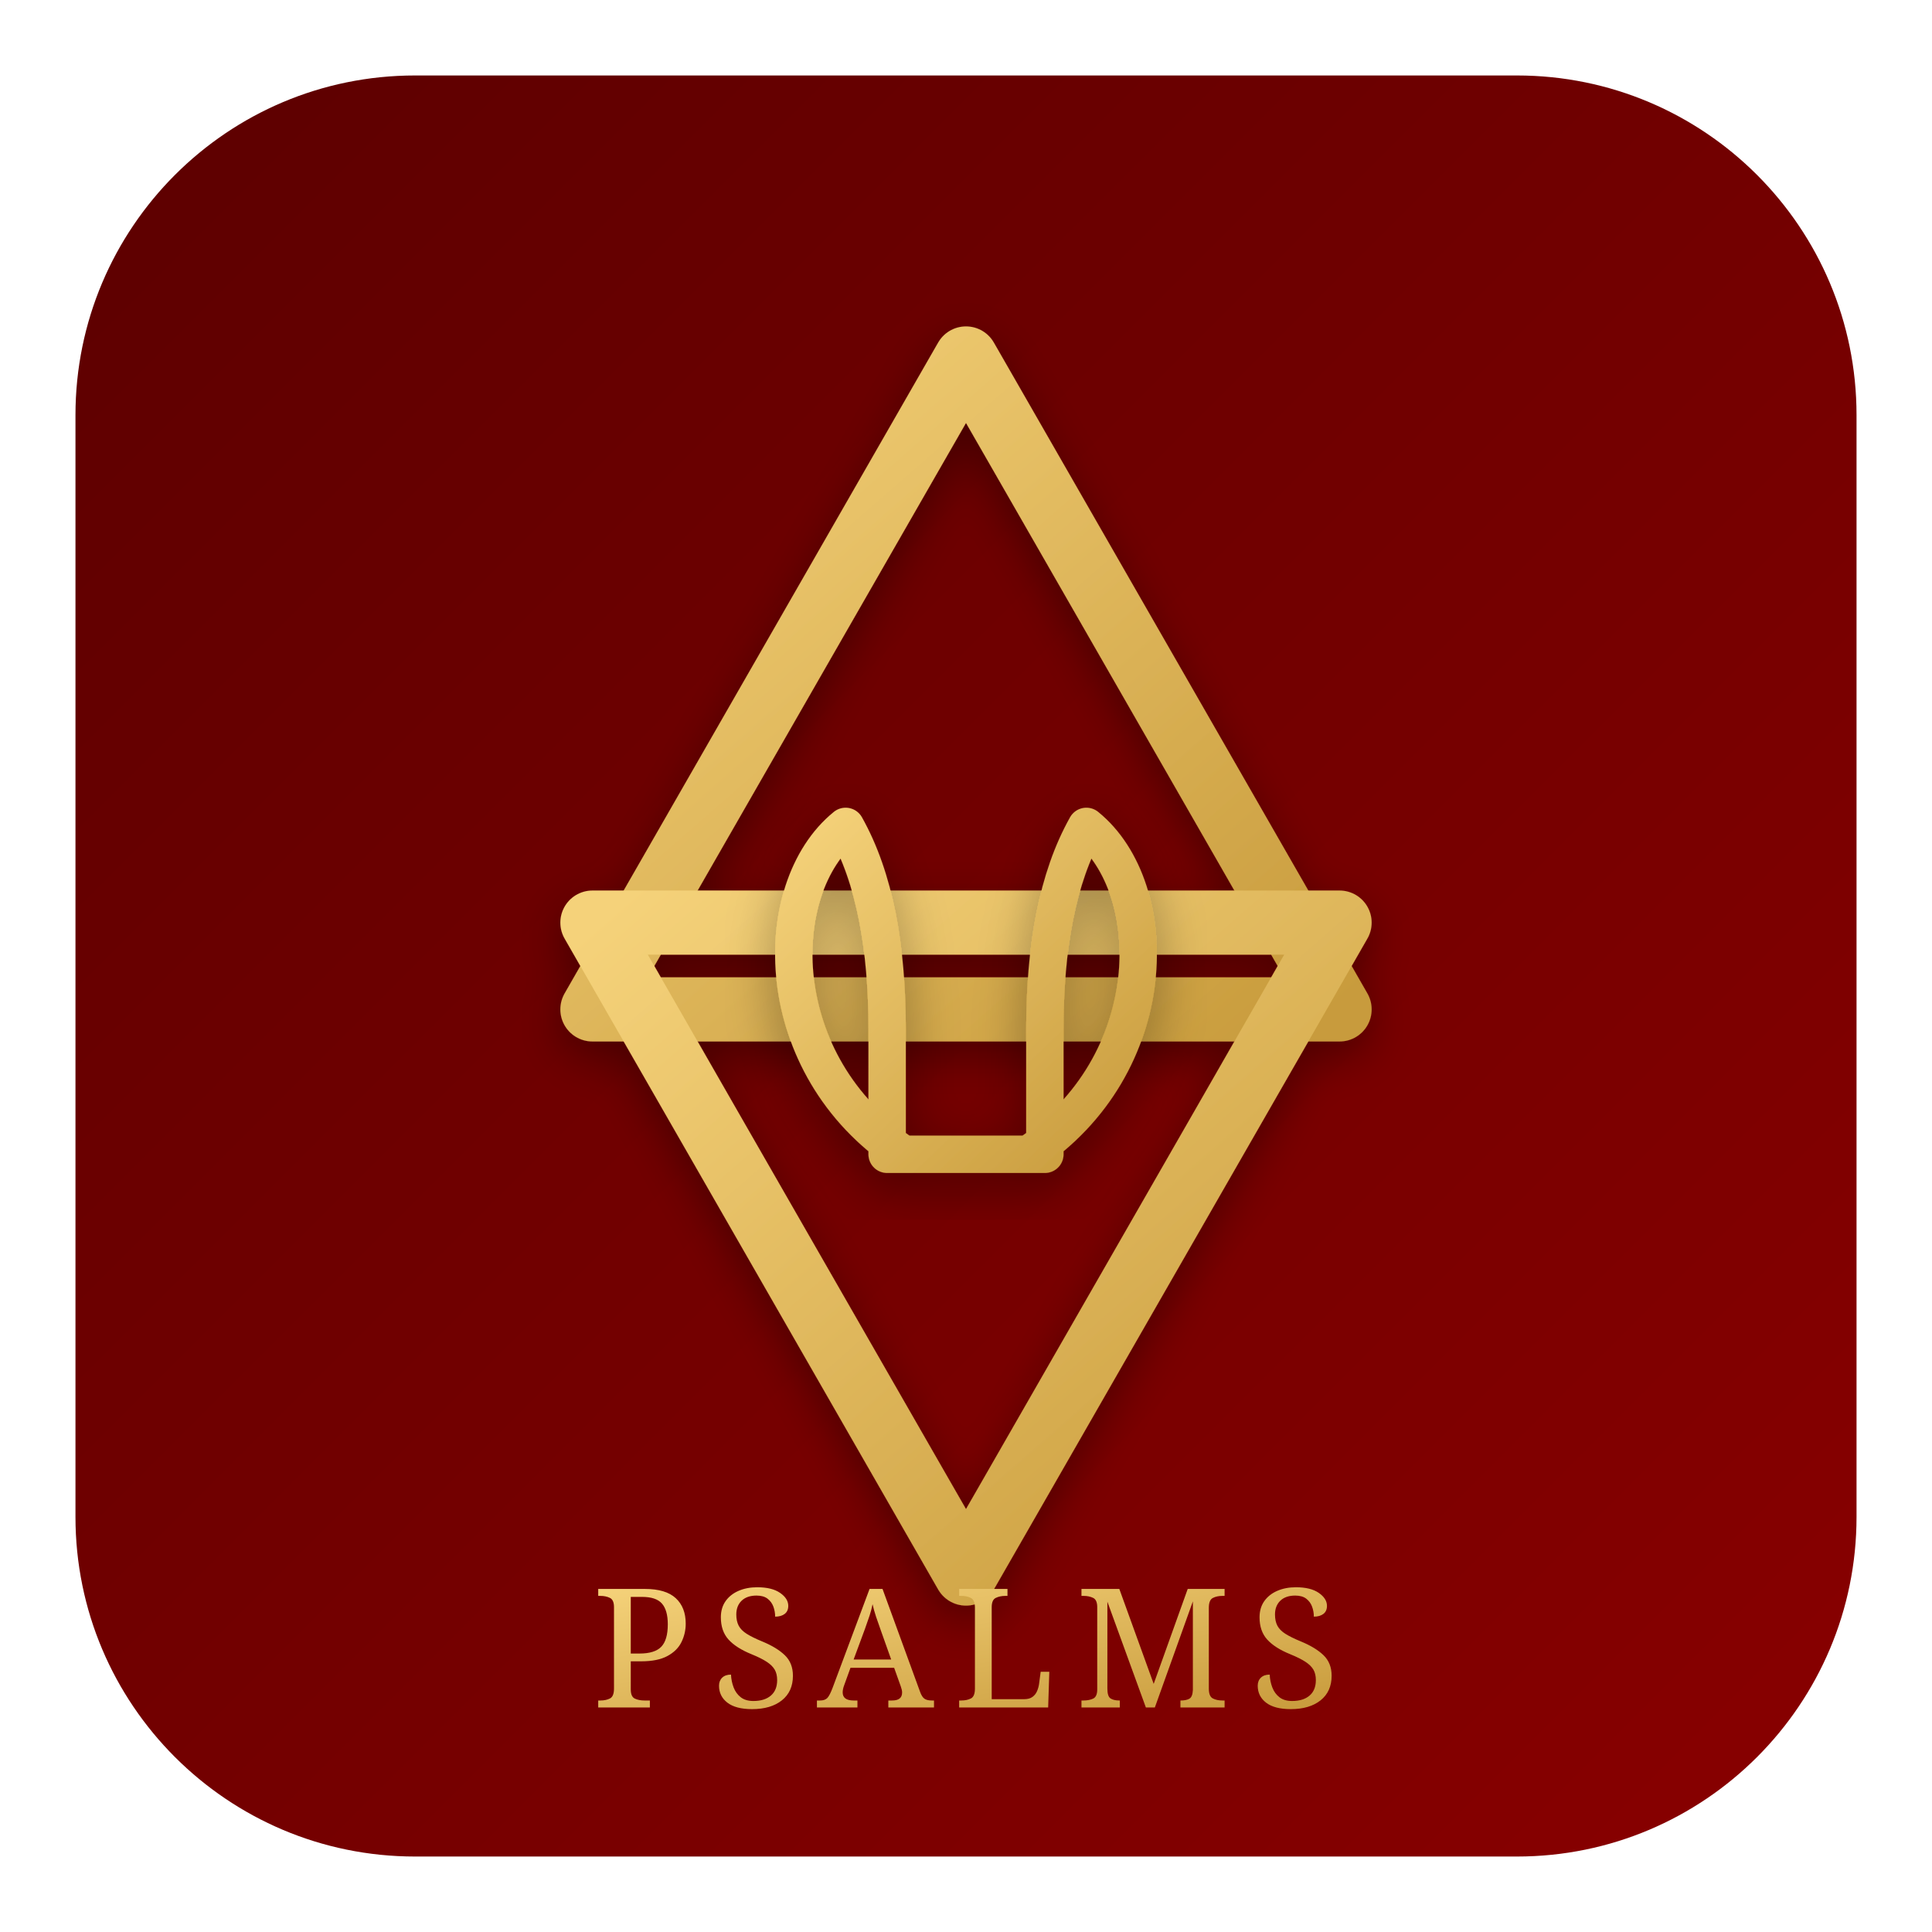
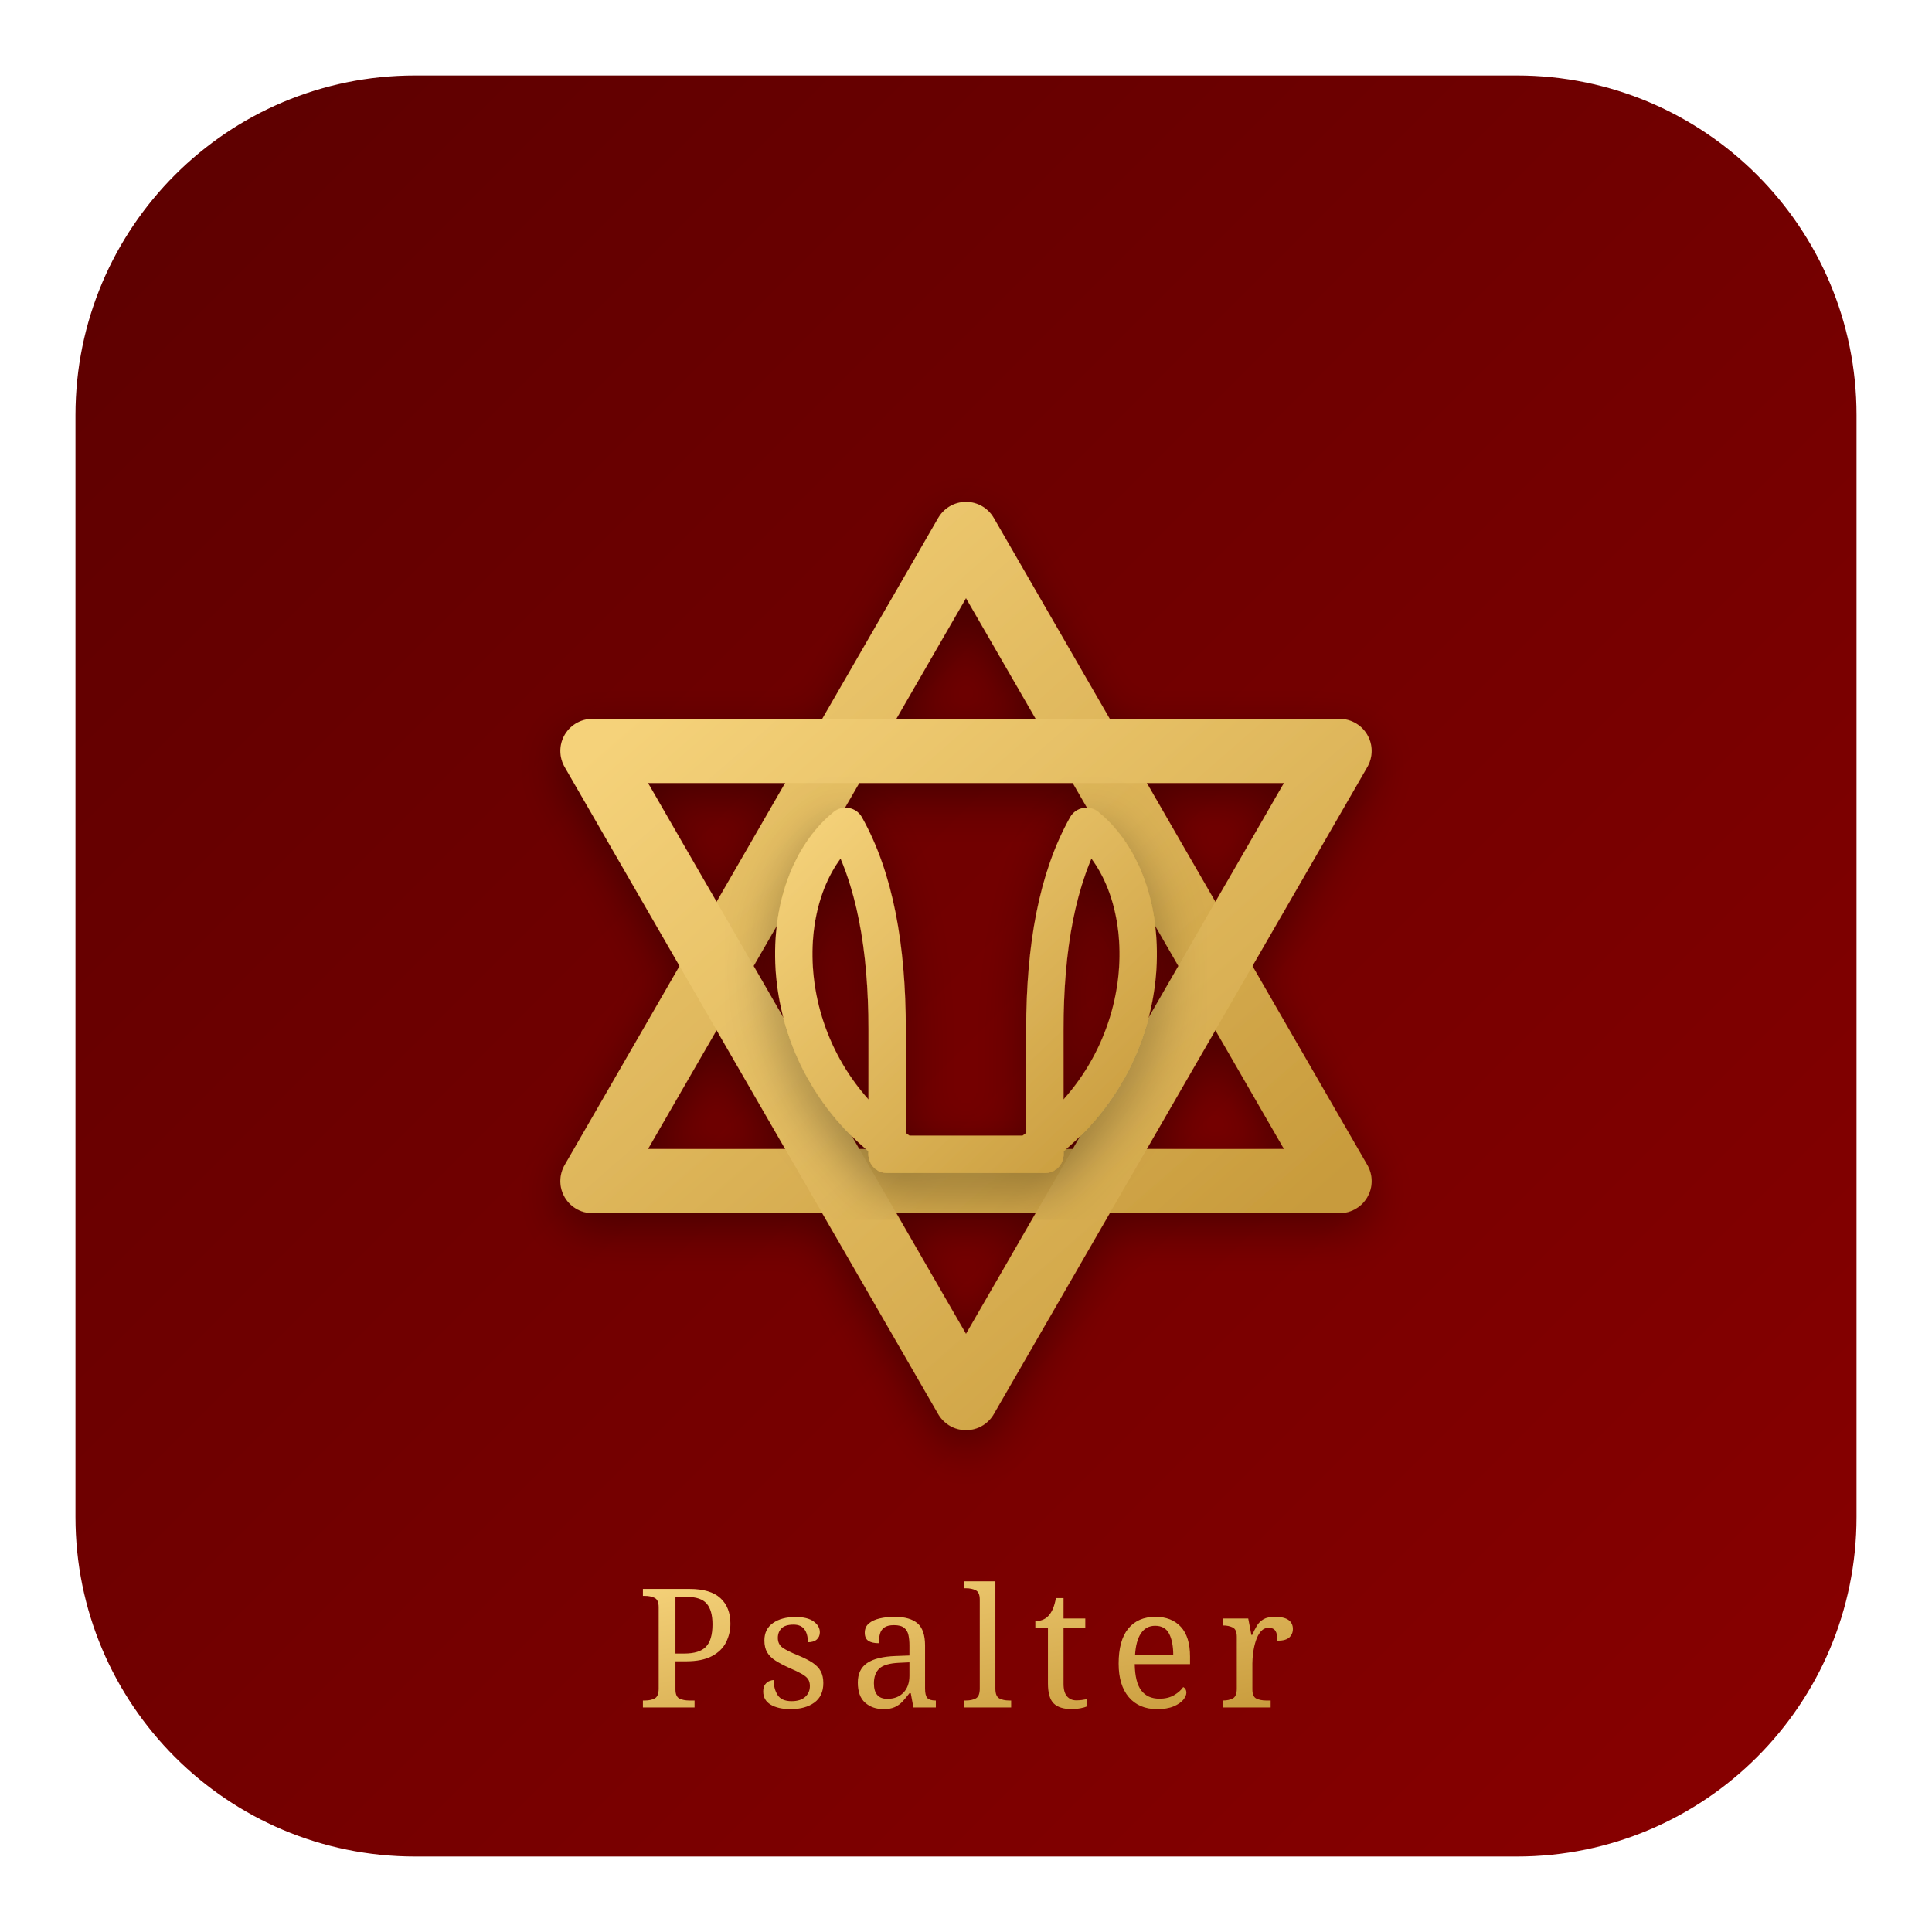
<svg xmlns="http://www.w3.org/2000/svg" width="1024" height="1024" viewBox="0 0 1024 1024" fill="none">
  <defs>
    <linearGradient id="bg" x1="0" y1="0" x2="1024" y2="1024" gradientUnits="userSpaceOnUse">
      <stop stop-color="#5A0000" />
      <stop offset="1" stop-color="#8B0000" />
    </linearGradient>
    <linearGradient id="gold" x1="0" y1="0" x2="1" y2="1">
      <stop stop-color="#F5D27A" />
      <stop offset="1" stop-color="#C89B3C" />
    </linearGradient>
    <filter id="shadow" x="-20%" y="-20%" width="140%" height="140%">
      <feDropShadow dx="0" dy="8" stdDeviation="12" flood-color="#000000" flood-opacity="0.35" />
    </filter>
  </defs>
  <rect x="40" y="40" width="944" height="944" rx="180" fill="url(#bg)" />
  <g filter="url(#shadow)">
-     <polygon points="512,190 710,535 314,535" fill="none" stroke="url(#gold)" stroke-width="34" stroke-linejoin="round" />
-     <polygon points="512,834 710,489 314,489" fill="none" stroke="url(#gold)" stroke-width="34" stroke-linejoin="round" />
+     <polygon points="512,283 710,626 314,626" fill="none" stroke="url(#gold)" stroke-width="34" stroke-linejoin="round" />
+     <polygon points="512,741 710,398 314,398" fill="none" stroke="url(#gold)" stroke-width="34" stroke-linejoin="round" />
  </g>
  <g transform="translate(512 515) scale(1.1)" filter="url(#shadow)">
    <path d="M-58 -70          C-95 -40 -95 45 -30 88          L30 88          C95 45 95 -40 58 -70          C44 -45 38 -12 38 28          L38 88          L-38 88          L-38 28          C-38 -12 -44 -45 -58 -70Z" fill="none" stroke="url(#gold)" stroke-width="18" stroke-linejoin="round" />
    <line x1="-18" y1="-28" x2="-18" y2="74" stroke="url(#gold)" stroke-width="7" />
    <line x1="0" y1="-35" x2="0" y2="78" stroke="url(#gold)" stroke-width="7" />
    <line x1="18" y1="-28" x2="18" y2="74" stroke="url(#gold)" stroke-width="7" />
  </g>
  <text x="512" y="905" text-anchor="middle" fill="url(#gold)" font-size="88" font-family="Georgia, serif" letter-spacing="10">
-     PSALMS
+     Psalter
  </text>
</svg>
